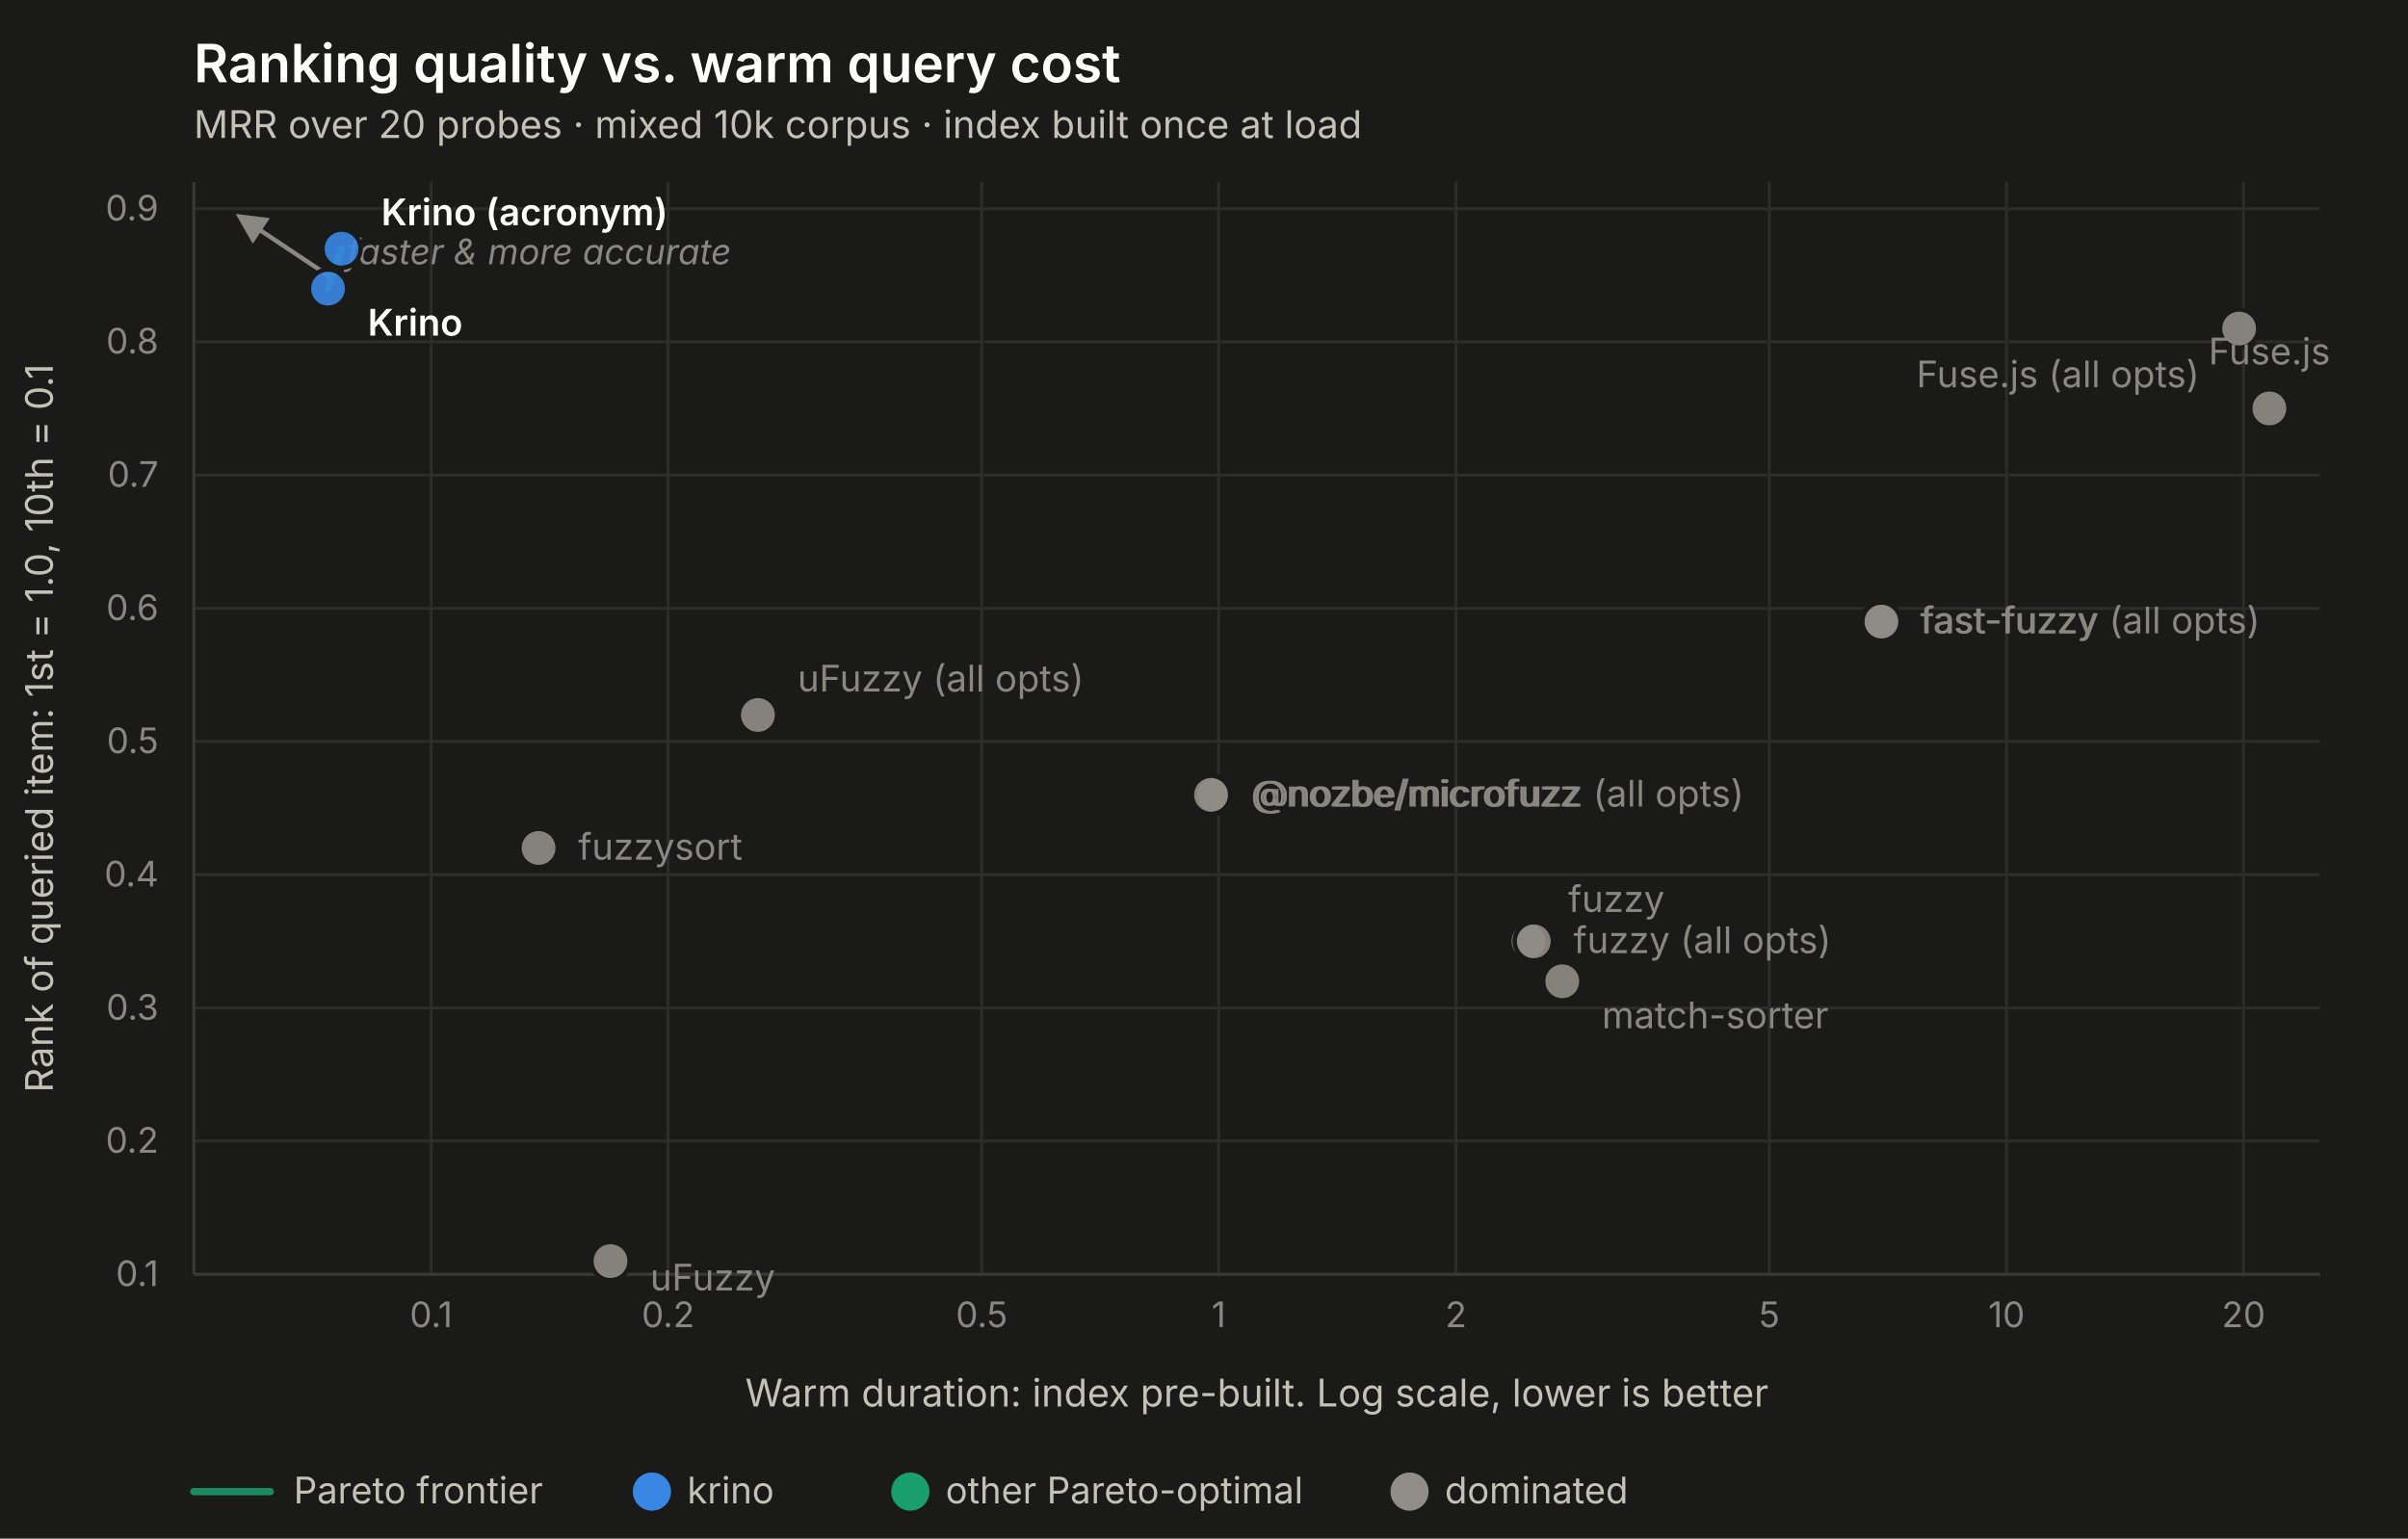
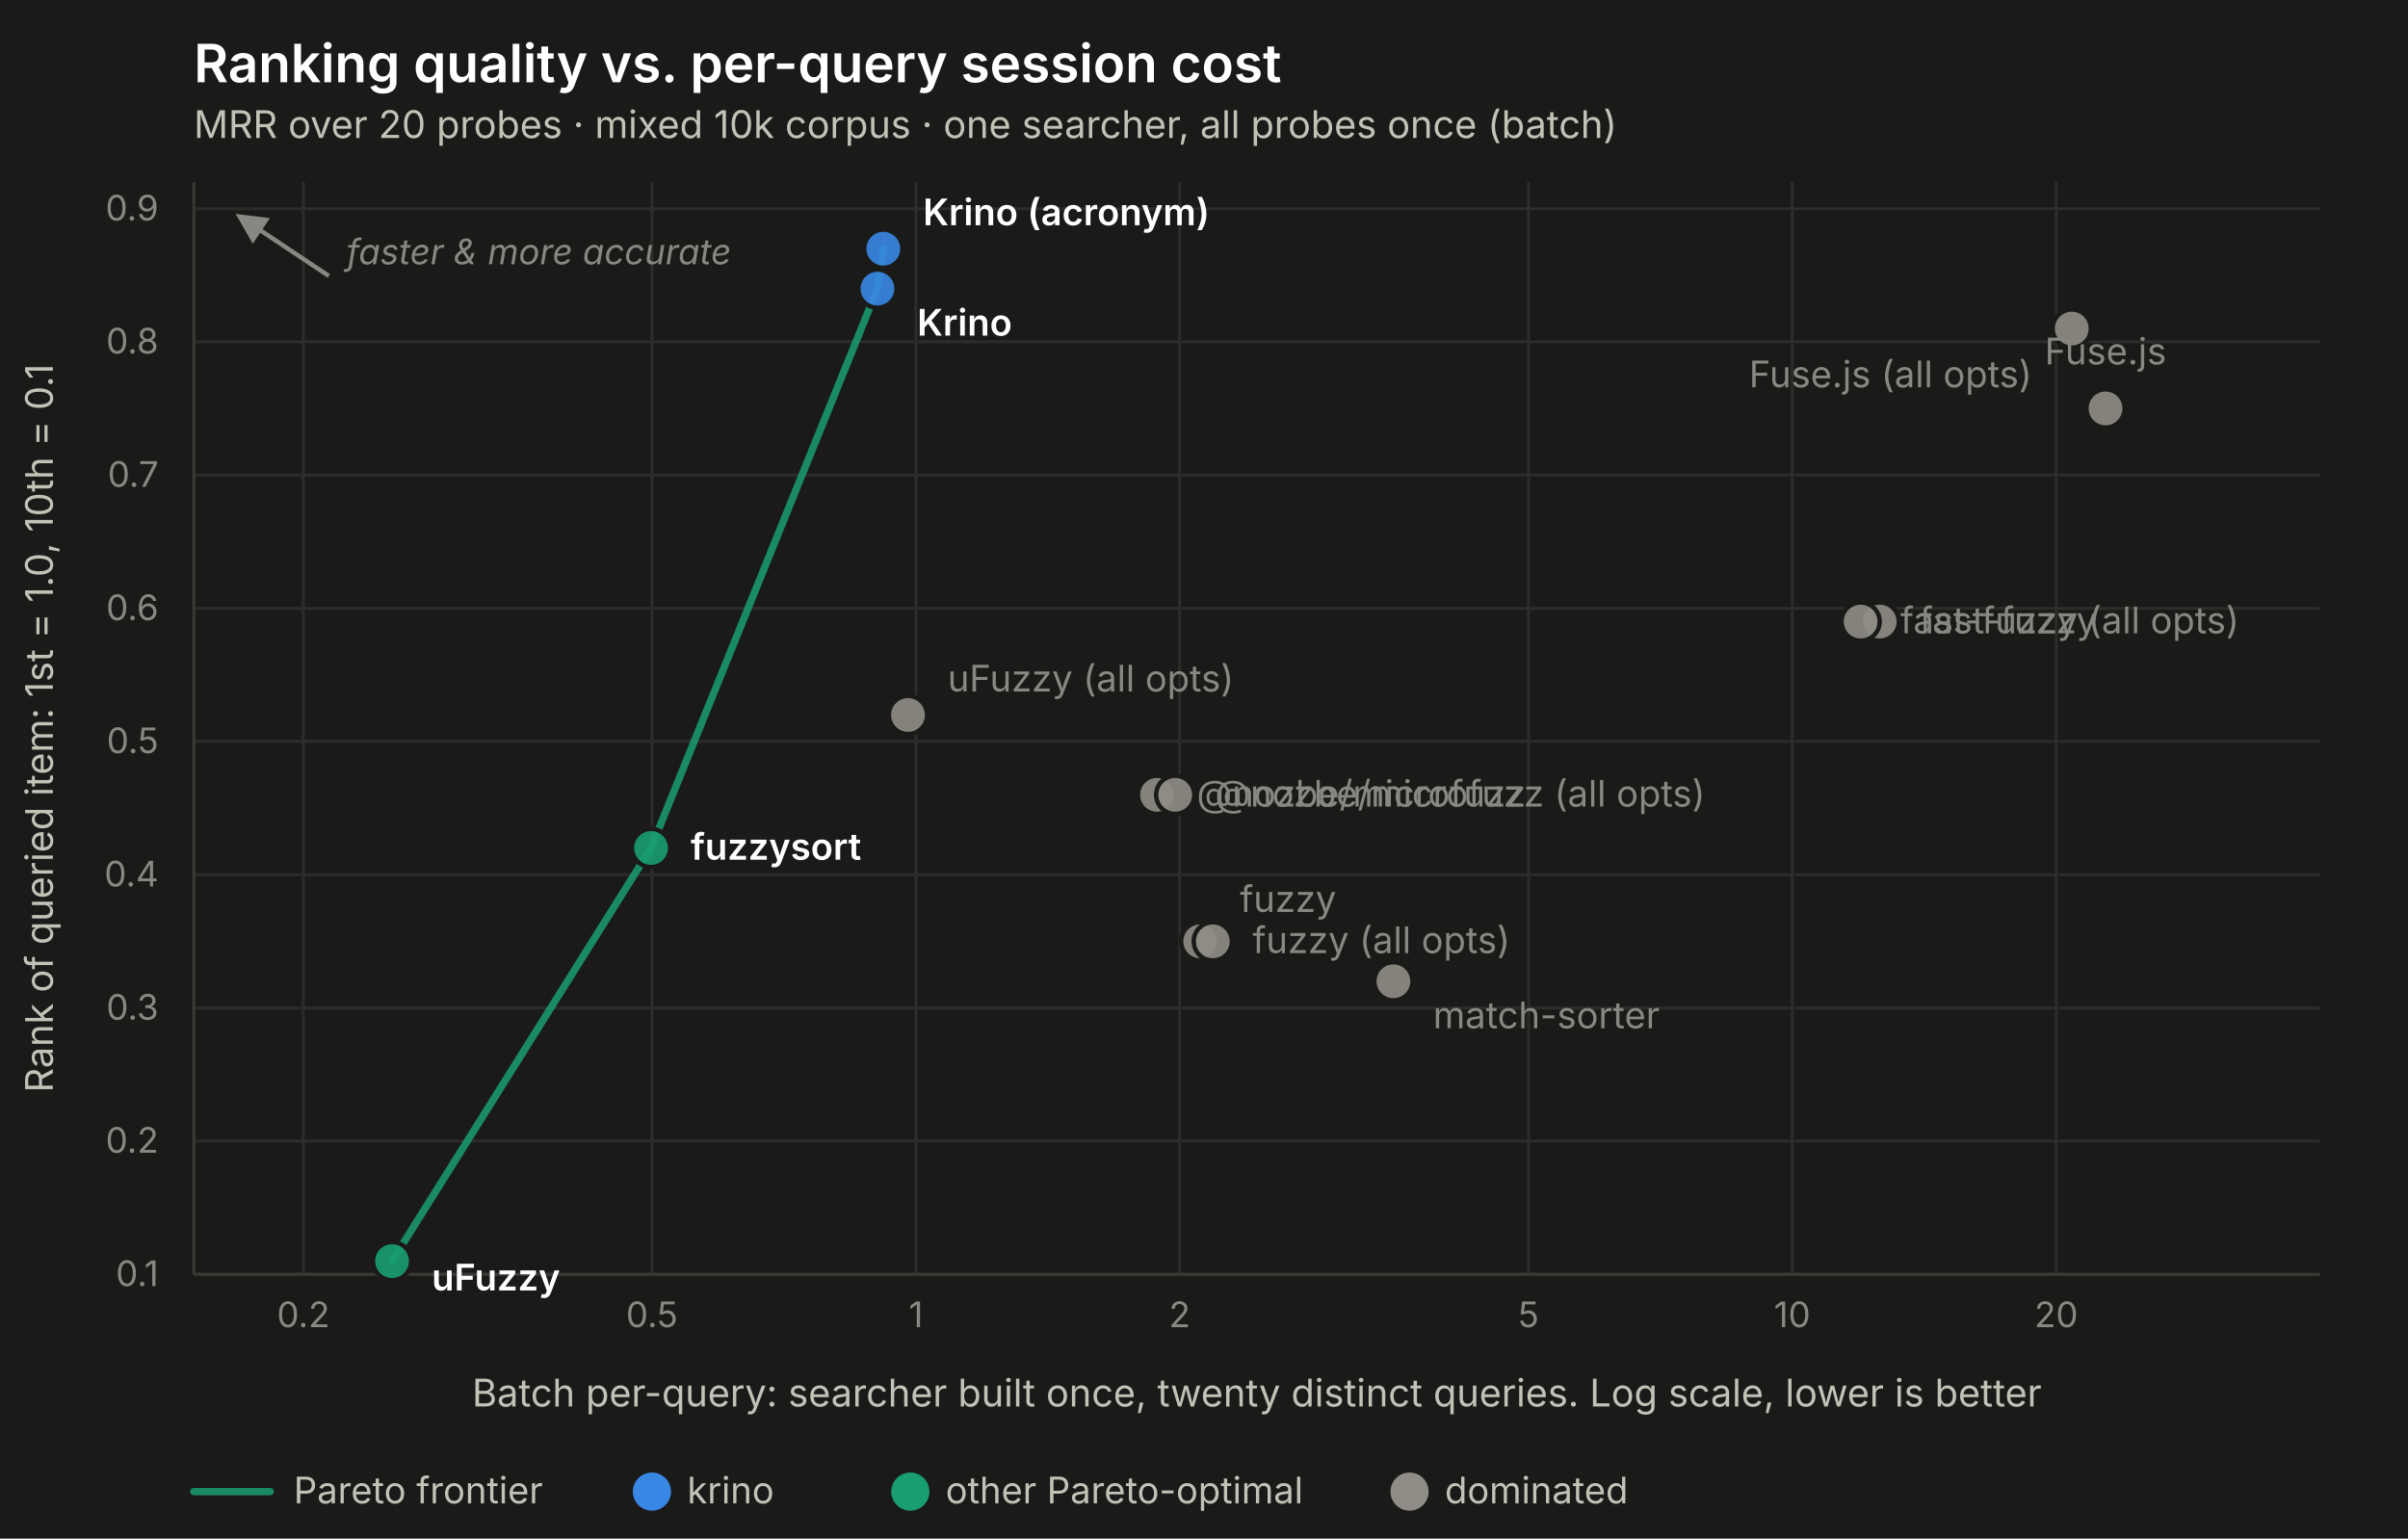
<svg xmlns="http://www.w3.org/2000/svg" viewBox="0 0 820 524" font-family="system-ui, -apple-system, 'Segoe UI', sans-serif" role="img" aria-labelledby="pareto-query-title pareto-query-desc">
  <defs>
    <marker id="arrow" viewBox="0 0 10 10" refX="8" refY="5" markerWidth="7" markerHeight="7" orient="auto-start-reverse">
      <path d="M0 0 L10 5 L0 10 z" fill="#898781" />
    </marker>
  </defs>
  <rect x="0" y="0" width="820" height="524" fill="#1a1a19" />
-   <text x="66" y="28" fill="#ffffff" font-size="18" font-weight="600">Ranking quality vs. warm query cost</text>
-   <text x="66" y="47" fill="#c3c2b7" font-size="13">MRR over 20 probes · mixed 10k corpus · index built once at load</text>
+   <text x="66" y="28" fill="#ffffff" font-size="18" font-weight="600">Ranking quality vs. per-query session cost</text>
+   <text x="66" y="47" fill="#c3c2b7" font-size="13">MRR over 20 probes · mixed 10k corpus · one searcher, all probes once (batch)</text>
  <g>
-     <line x1="146.8" y1="62" x2="146.8" y2="434" stroke="#2c2c2a" />
-     <line x1="227.5" y1="62" x2="227.5" y2="434" stroke="#2c2c2a" />
-     <line x1="334.3" y1="62" x2="334.3" y2="434" stroke="#2c2c2a" />
-     <line x1="415" y1="62" x2="415" y2="434" stroke="#2c2c2a" />
-     <line x1="495.8" y1="62" x2="495.8" y2="434" stroke="#2c2c2a" />
-     <line x1="602.5" y1="62" x2="602.5" y2="434" stroke="#2c2c2a" />
-     <line x1="683.3" y1="62" x2="683.3" y2="434" stroke="#2c2c2a" />
-     <line x1="764" y1="62" x2="764" y2="434" stroke="#2c2c2a" />
+     <line x1="103.3" y1="62" x2="103.3" y2="434" stroke="#2c2c2a" />
+     <line x1="222" y1="62" x2="222" y2="434" stroke="#2c2c2a" />
+     <line x1="311.9" y1="62" x2="311.9" y2="434" stroke="#2c2c2a" />
+     <line x1="401.7" y1="62" x2="401.7" y2="434" stroke="#2c2c2a" />
+     <line x1="520.5" y1="62" x2="520.5" y2="434" stroke="#2c2c2a" />
+     <line x1="610.3" y1="62" x2="610.3" y2="434" stroke="#2c2c2a" />
+     <line x1="700.2" y1="62" x2="700.2" y2="434" stroke="#2c2c2a" />
    <line x1="66" y1="434" x2="790" y2="434" stroke="#2c2c2a" />
    <line x1="66" y1="388.6" x2="790" y2="388.6" stroke="#2c2c2a" />
    <line x1="66" y1="343.3" x2="790" y2="343.3" stroke="#2c2c2a" />
    <line x1="66" y1="297.9" x2="790" y2="297.9" stroke="#2c2c2a" />
    <line x1="66" y1="252.5" x2="790" y2="252.5" stroke="#2c2c2a" />
    <line x1="66" y1="207.2" x2="790" y2="207.2" stroke="#2c2c2a" />
    <line x1="66" y1="161.8" x2="790" y2="161.8" stroke="#2c2c2a" />
    <line x1="66" y1="116.4" x2="790" y2="116.4" stroke="#2c2c2a" />
    <line x1="66" y1="71.1" x2="790" y2="71.1" stroke="#2c2c2a" />
  </g>
  <line x1="66" y1="434" x2="790" y2="434" stroke="#383835" />
  <line x1="66" y1="62" x2="66" y2="434" stroke="#383835" />
  <g>
-     <text x="146.8" y="452" text-anchor="middle" fill="#898781" font-size="12" font-variant-numeric="tabular-nums">0.1</text>
-     <text x="227.5" y="452" text-anchor="middle" fill="#898781" font-size="12" font-variant-numeric="tabular-nums">0.2</text>
-     <text x="334.3" y="452" text-anchor="middle" fill="#898781" font-size="12" font-variant-numeric="tabular-nums">0.5</text>
-     <text x="415" y="452" text-anchor="middle" fill="#898781" font-size="12" font-variant-numeric="tabular-nums">1</text>
-     <text x="495.8" y="452" text-anchor="middle" fill="#898781" font-size="12" font-variant-numeric="tabular-nums">2</text>
-     <text x="602.5" y="452" text-anchor="middle" fill="#898781" font-size="12" font-variant-numeric="tabular-nums">5</text>
-     <text x="683.3" y="452" text-anchor="middle" fill="#898781" font-size="12" font-variant-numeric="tabular-nums">10</text>
-     <text x="764" y="452" text-anchor="middle" fill="#898781" font-size="12" font-variant-numeric="tabular-nums">20</text>
+     <text x="103.3" y="452" text-anchor="middle" fill="#898781" font-size="12" font-variant-numeric="tabular-nums">0.2</text>
+     <text x="222" y="452" text-anchor="middle" fill="#898781" font-size="12" font-variant-numeric="tabular-nums">0.5</text>
+     <text x="311.9" y="452" text-anchor="middle" fill="#898781" font-size="12" font-variant-numeric="tabular-nums">1</text>
+     <text x="401.7" y="452" text-anchor="middle" fill="#898781" font-size="12" font-variant-numeric="tabular-nums">2</text>
+     <text x="520.5" y="452" text-anchor="middle" fill="#898781" font-size="12" font-variant-numeric="tabular-nums">5</text>
+     <text x="610.3" y="452" text-anchor="middle" fill="#898781" font-size="12" font-variant-numeric="tabular-nums">10</text>
+     <text x="700.2" y="452" text-anchor="middle" fill="#898781" font-size="12" font-variant-numeric="tabular-nums">20</text>
  </g>
  <g>
    <text x="54" y="438" text-anchor="end" fill="#898781" font-size="12" font-variant-numeric="tabular-nums">0.1</text>
    <text x="54" y="392.6" text-anchor="end" fill="#898781" font-size="12" font-variant-numeric="tabular-nums">0.2</text>
    <text x="54" y="347.3" text-anchor="end" fill="#898781" font-size="12" font-variant-numeric="tabular-nums">0.3</text>
    <text x="54" y="301.9" text-anchor="end" fill="#898781" font-size="12" font-variant-numeric="tabular-nums">0.4</text>
    <text x="54" y="256.5" text-anchor="end" fill="#898781" font-size="12" font-variant-numeric="tabular-nums">0.5</text>
    <text x="54" y="211.2" text-anchor="end" fill="#898781" font-size="12" font-variant-numeric="tabular-nums">0.6</text>
    <text x="54" y="165.8" text-anchor="end" fill="#898781" font-size="12" font-variant-numeric="tabular-nums">0.7</text>
    <text x="54" y="120.4" text-anchor="end" fill="#898781" font-size="12" font-variant-numeric="tabular-nums">0.8</text>
    <text x="54" y="75.1" text-anchor="end" fill="#898781" font-size="12" font-variant-numeric="tabular-nums">0.9</text>
  </g>
-   <text x="428" y="479" text-anchor="middle" fill="#c3c2b7" font-size="13">Warm duration: index pre-built. Log scale, lower is better</text>
+   <text x="428" y="479" text-anchor="middle" fill="#c3c2b7" font-size="13">Batch per-query: searcher built once, twenty distinct queries. Log scale, lower is better</text>
  <text transform="translate(18,248) rotate(-90)" text-anchor="middle" fill="#c3c2b7" font-size="13">Rank of queried item: 1st = 1.0, 10th = 0.1</text>
-   <path d="M111.7 98.3 L116.3 84.7" fill="none" stroke="#199e70" stroke-width="2.5" stroke-linejoin="round" stroke-linecap="round" opacity="0.85" />
+   <path d="M133.5 429.5 L221.7 288.8 L298.8 98.3 L300.8 84.7" fill="none" stroke="#199e70" stroke-width="2.5" stroke-linejoin="round" stroke-linecap="round" opacity="0.85" />
  <g transform="translate(78,70)">
    <line x1="34" y1="24" x2="4" y2="4" stroke="#898781" stroke-width="1.5" marker-end="url(#arrow)" />
    <text x="40" y="20" fill="#898781" font-size="12" font-style="italic">faster &amp; more accurate</text>
  </g>
  <g>
-     <circle cx="116.3" cy="84.7" r="6.5" fill="#3987e5" fill-opacity="0.9" stroke="#1a1a19" stroke-width="1.5" />
-     <circle cx="111.7" cy="98.3" r="6.5" fill="#3987e5" fill-opacity="0.9" stroke="#1a1a19" stroke-width="1.5" />
-     <circle cx="762.5" cy="111.9" r="6.5" fill="#8f8d86" fill-opacity="0.9" stroke="#1a1a19" stroke-width="1.5" />
-     <circle cx="772.8" cy="139.1" r="6.5" fill="#8f8d86" fill-opacity="0.9" stroke="#1a1a19" stroke-width="1.5" />
-     <circle cx="640.3" cy="211.7" r="6.5" fill="#8f8d86" fill-opacity="0.9" stroke="#1a1a19" stroke-width="1.5" />
-     <circle cx="640.7" cy="211.7" r="6.5" fill="#8f8d86" fill-opacity="0.9" stroke="#1a1a19" stroke-width="1.5" />
-     <circle cx="258.1" cy="243.5" r="6.5" fill="#8f8d86" fill-opacity="0.9" stroke="#1a1a19" stroke-width="1.5" />
-     <circle cx="413.4" cy="270.7" r="6.5" fill="#8f8d86" fill-opacity="0.9" stroke="#1a1a19" stroke-width="1.5" />
-     <circle cx="412.4" cy="270.7" r="6.5" fill="#8f8d86" fill-opacity="0.9" stroke="#1a1a19" stroke-width="1.5" />
-     <circle cx="183.4" cy="288.8" r="6.5" fill="#8f8d86" fill-opacity="0.9" stroke="#1a1a19" stroke-width="1.5" />
-     <circle cx="520.5" cy="320.6" r="6.5" fill="#8f8d86" fill-opacity="0.9" stroke="#1a1a19" stroke-width="1.5" />
-     <circle cx="522.3" cy="320.6" r="6.5" fill="#8f8d86" fill-opacity="0.9" stroke="#1a1a19" stroke-width="1.5" />
-     <circle cx="532" cy="334.2" r="6.5" fill="#8f8d86" fill-opacity="0.9" stroke="#1a1a19" stroke-width="1.5" />
-     <circle cx="207.9" cy="429.5" r="6.5" fill="#8f8d86" fill-opacity="0.9" stroke="#1a1a19" stroke-width="1.5" />
+     <circle cx="300.8" cy="84.7" r="6.5" fill="#3987e5" fill-opacity="0.9" stroke="#1a1a19" stroke-width="1.5" />
+     <circle cx="298.8" cy="98.3" r="6.5" fill="#3987e5" fill-opacity="0.9" stroke="#1a1a19" stroke-width="1.5" />
+     <circle cx="705.5" cy="111.9" r="6.5" fill="#8f8d86" fill-opacity="0.9" stroke="#1a1a19" stroke-width="1.5" />
+     <circle cx="717" cy="139.1" r="6.5" fill="#8f8d86" fill-opacity="0.9" stroke="#1a1a19" stroke-width="1.5" />
+     <circle cx="640.1" cy="211.7" r="6.5" fill="#8f8d86" fill-opacity="0.9" stroke="#1a1a19" stroke-width="1.5" />
+     <circle cx="633.6" cy="211.7" r="6.5" fill="#8f8d86" fill-opacity="0.9" stroke="#1a1a19" stroke-width="1.5" />
+     <circle cx="309.2" cy="243.5" r="6.5" fill="#8f8d86" fill-opacity="0.9" stroke="#1a1a19" stroke-width="1.5" />
+     <circle cx="394" cy="270.7" r="6.5" fill="#8f8d86" fill-opacity="0.9" stroke="#1a1a19" stroke-width="1.5" />
+     <circle cx="400.2" cy="270.7" r="6.5" fill="#8f8d86" fill-opacity="0.9" stroke="#1a1a19" stroke-width="1.5" />
+     <circle cx="221.7" cy="288.8" r="6.5" fill="#199e70" fill-opacity="0.9" stroke="#1a1a19" stroke-width="1.5" />
+     <circle cx="408.7" cy="320.6" r="6.5" fill="#8f8d86" fill-opacity="0.9" stroke="#1a1a19" stroke-width="1.5" />
+     <circle cx="413" cy="320.6" r="6.5" fill="#8f8d86" fill-opacity="0.9" stroke="#1a1a19" stroke-width="1.5" />
+     <circle cx="474.5" cy="334.2" r="6.5" fill="#8f8d86" fill-opacity="0.9" stroke="#1a1a19" stroke-width="1.5" />
+     <circle cx="133.5" cy="429.5" r="6.5" fill="#199e70" fill-opacity="0.9" stroke="#1a1a19" stroke-width="1.5" />
  </g>
  <g>
-     <text x="129.8" y="76.7" text-anchor="start" fill="#ffffff" font-size="12.5" font-weight="600">Krino (acronym)</text>
-     <text x="125.2" y="114.3" text-anchor="start" fill="#ffffff" font-size="12.5" font-weight="600">Krino</text>
-     <text x="772.8" y="124.1" text-anchor="middle" fill="#898781" font-size="12.5">Fuse.js</text>
-     <text x="749" y="131.9" text-anchor="end" fill="#898781" font-size="12.5">Fuse.js (all opts)</text>
-     <text x="653.8" y="215.7" text-anchor="start" fill="#898781" font-size="12.5">fast-fuzzy</text>
-     <text x="654.2" y="215.7" text-anchor="start" fill="#898781" font-size="12.5">fast-fuzzy (all opts)</text>
-     <text x="271.6" y="235.5" text-anchor="start" fill="#898781" font-size="12.5">uFuzzy (all opts)</text>
-     <text x="426.9" y="274.7" text-anchor="start" fill="#898781" font-size="12.5">@nozbe/microfuzz (all opts)</text>
-     <text x="425.9" y="274.7" text-anchor="start" fill="#898781" font-size="12.5">@nozbe/microfuzz</text>
-     <text x="196.9" y="292.8" text-anchor="start" fill="#898781" font-size="12.5">fuzzysort</text>
-     <text x="534" y="310.6" text-anchor="start" fill="#898781" font-size="12.5">fuzzy</text>
-     <text x="535.8" y="324.6" text-anchor="start" fill="#898781" font-size="12.5">fuzzy (all opts)</text>
-     <text x="545.5" y="350.2" text-anchor="start" fill="#898781" font-size="12.5">match-sorter</text>
-     <text x="221.4" y="439.5" text-anchor="start" fill="#898781" font-size="12.5">uFuzzy</text>
+     <text x="314.3" y="76.7" text-anchor="start" fill="#ffffff" font-size="12.5" font-weight="600">Krino (acronym)</text>
+     <text x="312.3" y="114.3" text-anchor="start" fill="#ffffff" font-size="12.5" font-weight="600">Krino</text>
+     <text x="717" y="124.1" text-anchor="middle" fill="#898781" font-size="12.5">Fuse.js</text>
+     <text x="692" y="131.9" text-anchor="end" fill="#898781" font-size="12.5">Fuse.js (all opts)</text>
+     <text x="653.6" y="215.7" text-anchor="start" fill="#898781" font-size="12.5">fast-fuzzy</text>
+     <text x="647.1" y="215.7" text-anchor="start" fill="#898781" font-size="12.5">fast-fuzzy (all opts)</text>
+     <text x="322.7" y="235.5" text-anchor="start" fill="#898781" font-size="12.5">uFuzzy (all opts)</text>
+     <text x="407.5" y="274.7" text-anchor="start" fill="#898781" font-size="12.5">@nozbe/microfuzz</text>
+     <text x="413.7" y="274.7" text-anchor="start" fill="#898781" font-size="12.5">@nozbe/microfuzz (all opts)</text>
+     <text x="235.2" y="292.8" text-anchor="start" fill="#ffffff" font-size="12.5" font-weight="600">fuzzysort</text>
+     <text x="422.2" y="310.6" text-anchor="start" fill="#898781" font-size="12.5">fuzzy</text>
+     <text x="426.5" y="324.6" text-anchor="start" fill="#898781" font-size="12.5">fuzzy (all opts)</text>
+     <text x="488" y="350.2" text-anchor="start" fill="#898781" font-size="12.5">match-sorter</text>
+     <text x="147" y="439.5" text-anchor="start" fill="#ffffff" font-size="12.5" font-weight="600">uFuzzy</text>
  </g>
  <g>
    <line x1="66" y1="508" x2="92" y2="508" stroke="#199e70" stroke-width="2.5" stroke-linecap="round" opacity="0.85" />
    <text x="100" y="512" fill="#c3c2b7" font-size="12.5">Pareto frontier</text>
    <circle cx="222" cy="508" r="6.5" fill="#3987e5" />
    <text x="234" y="512" fill="#c3c2b7" font-size="12.5">krino</text>
    <circle cx="310" cy="508" r="6.5" fill="#199e70" />
    <text x="322" y="512" fill="#c3c2b7" font-size="12.5">other Pareto-optimal</text>
    <circle cx="480" cy="508" r="6.5" fill="#8f8d86" />
    <text x="492" y="512" fill="#c3c2b7" font-size="12.5">dominated</text>
  </g>
</svg>
